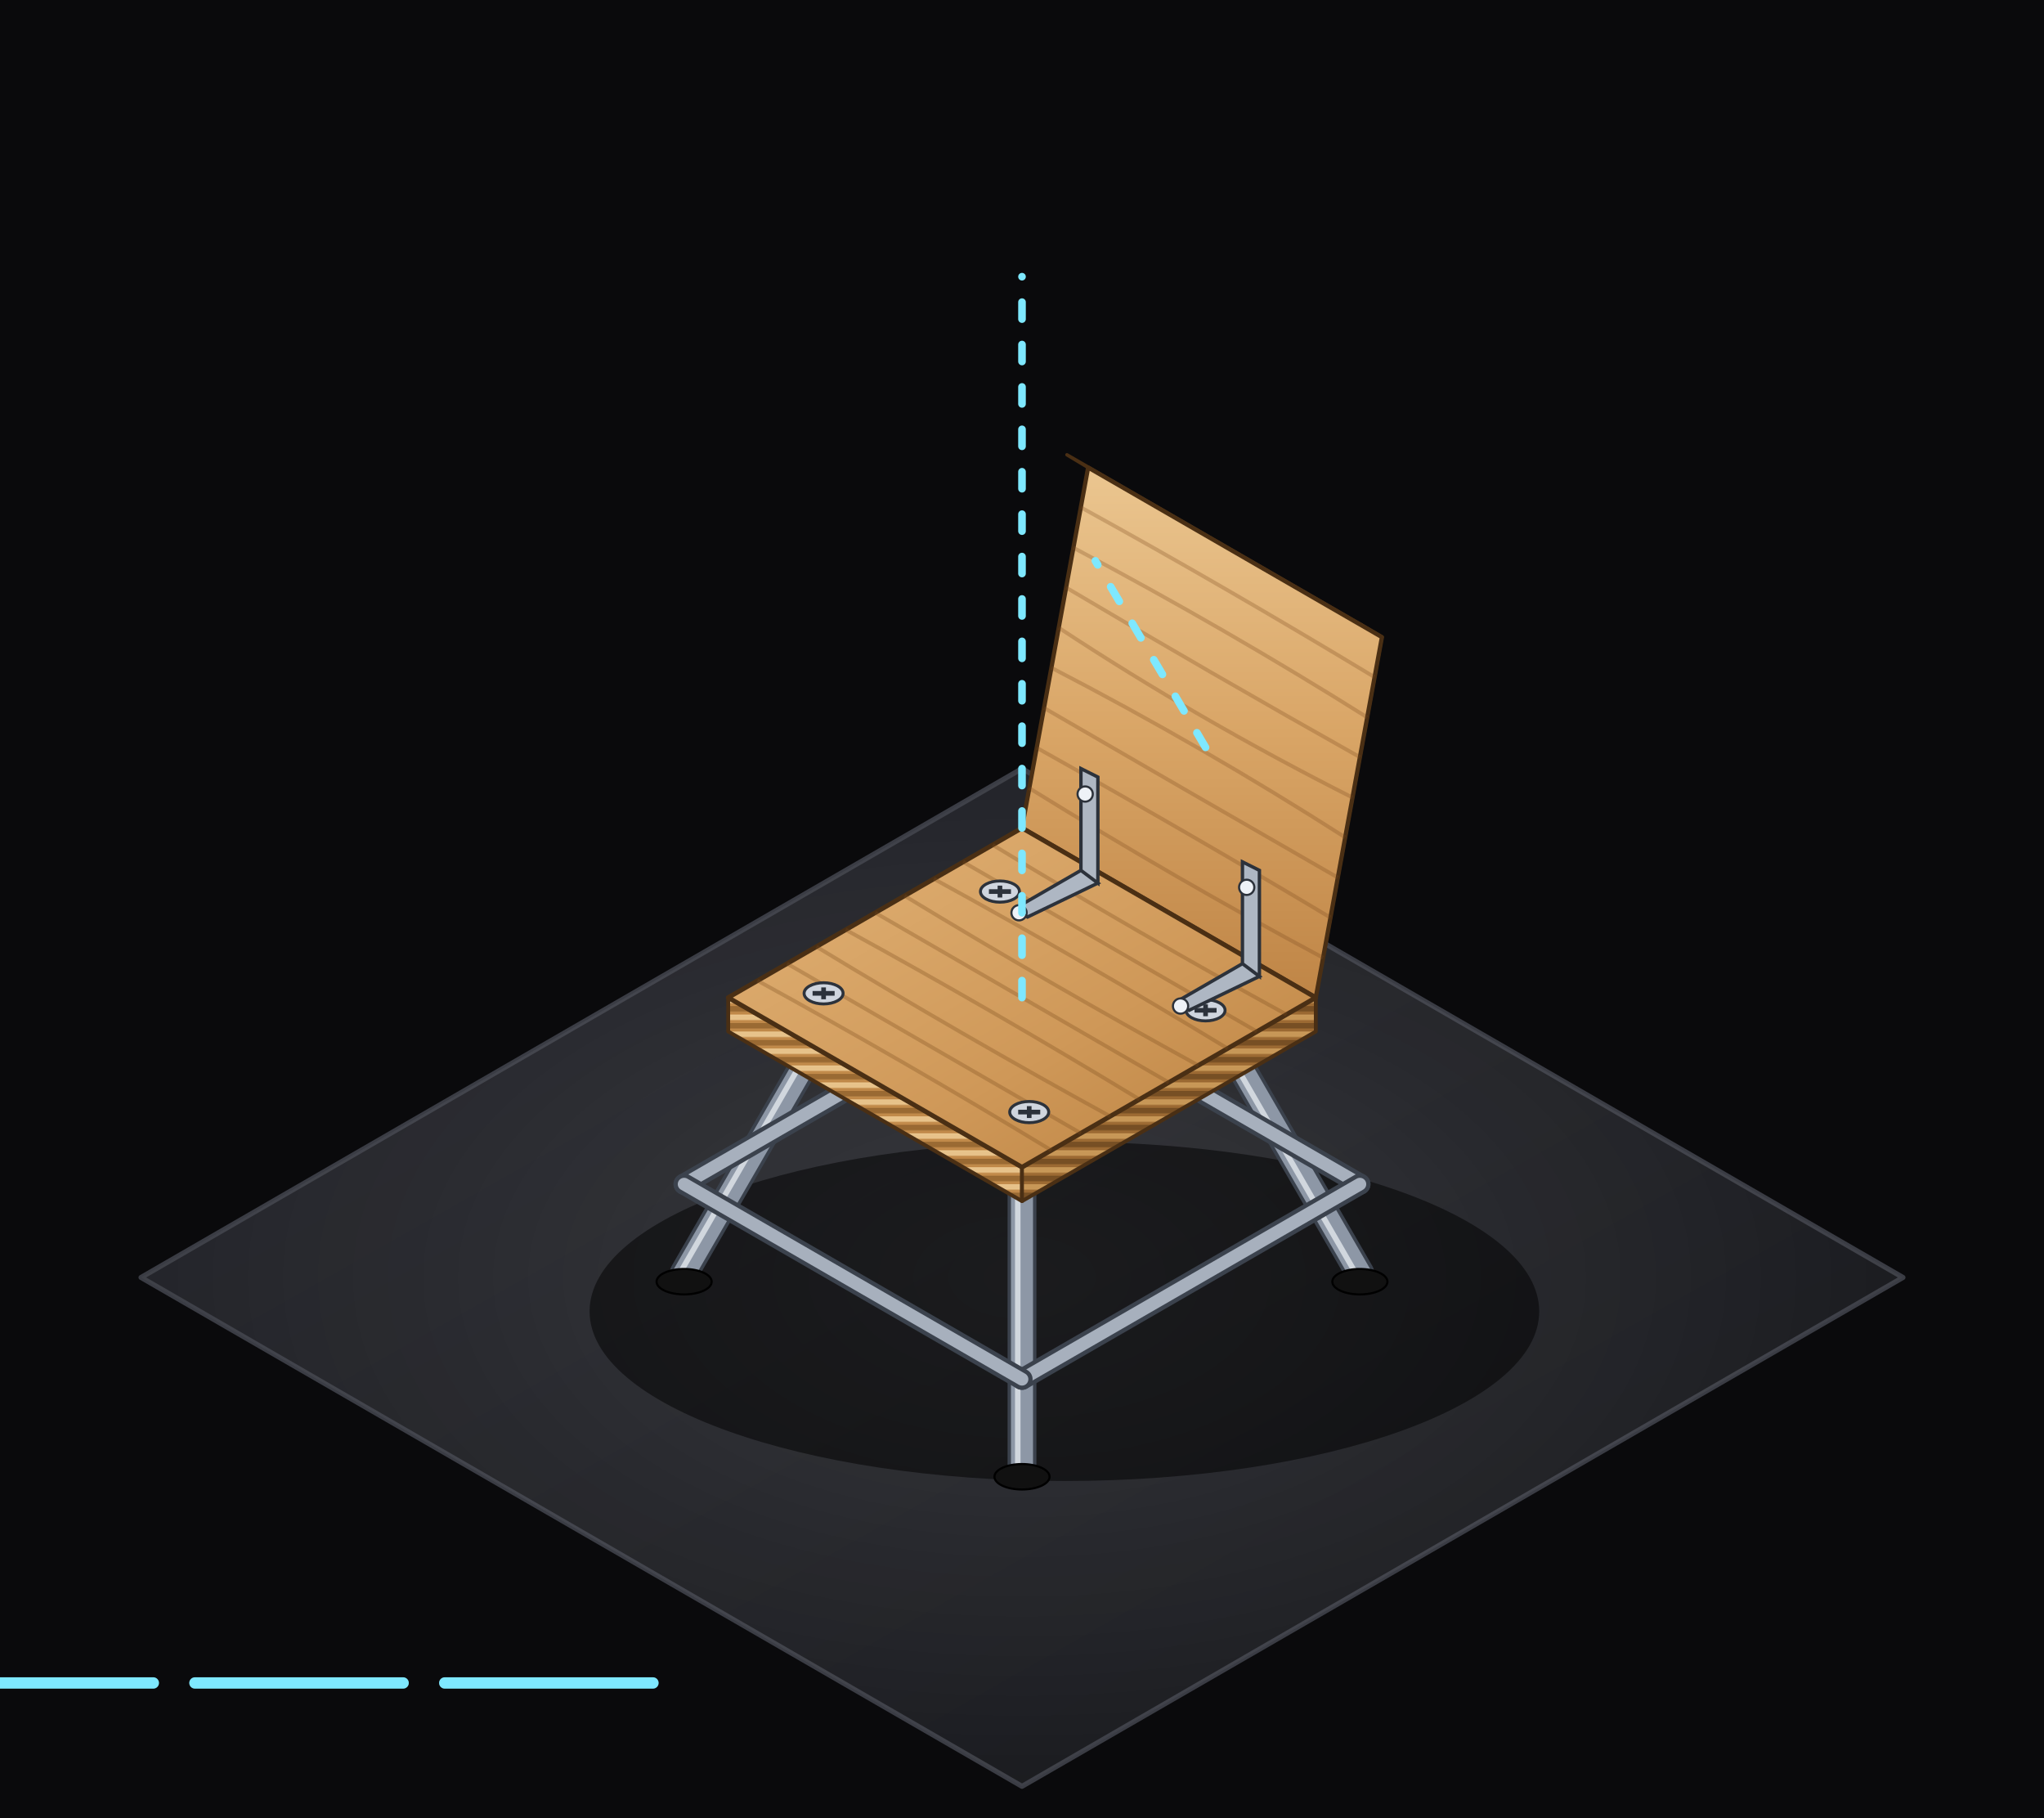
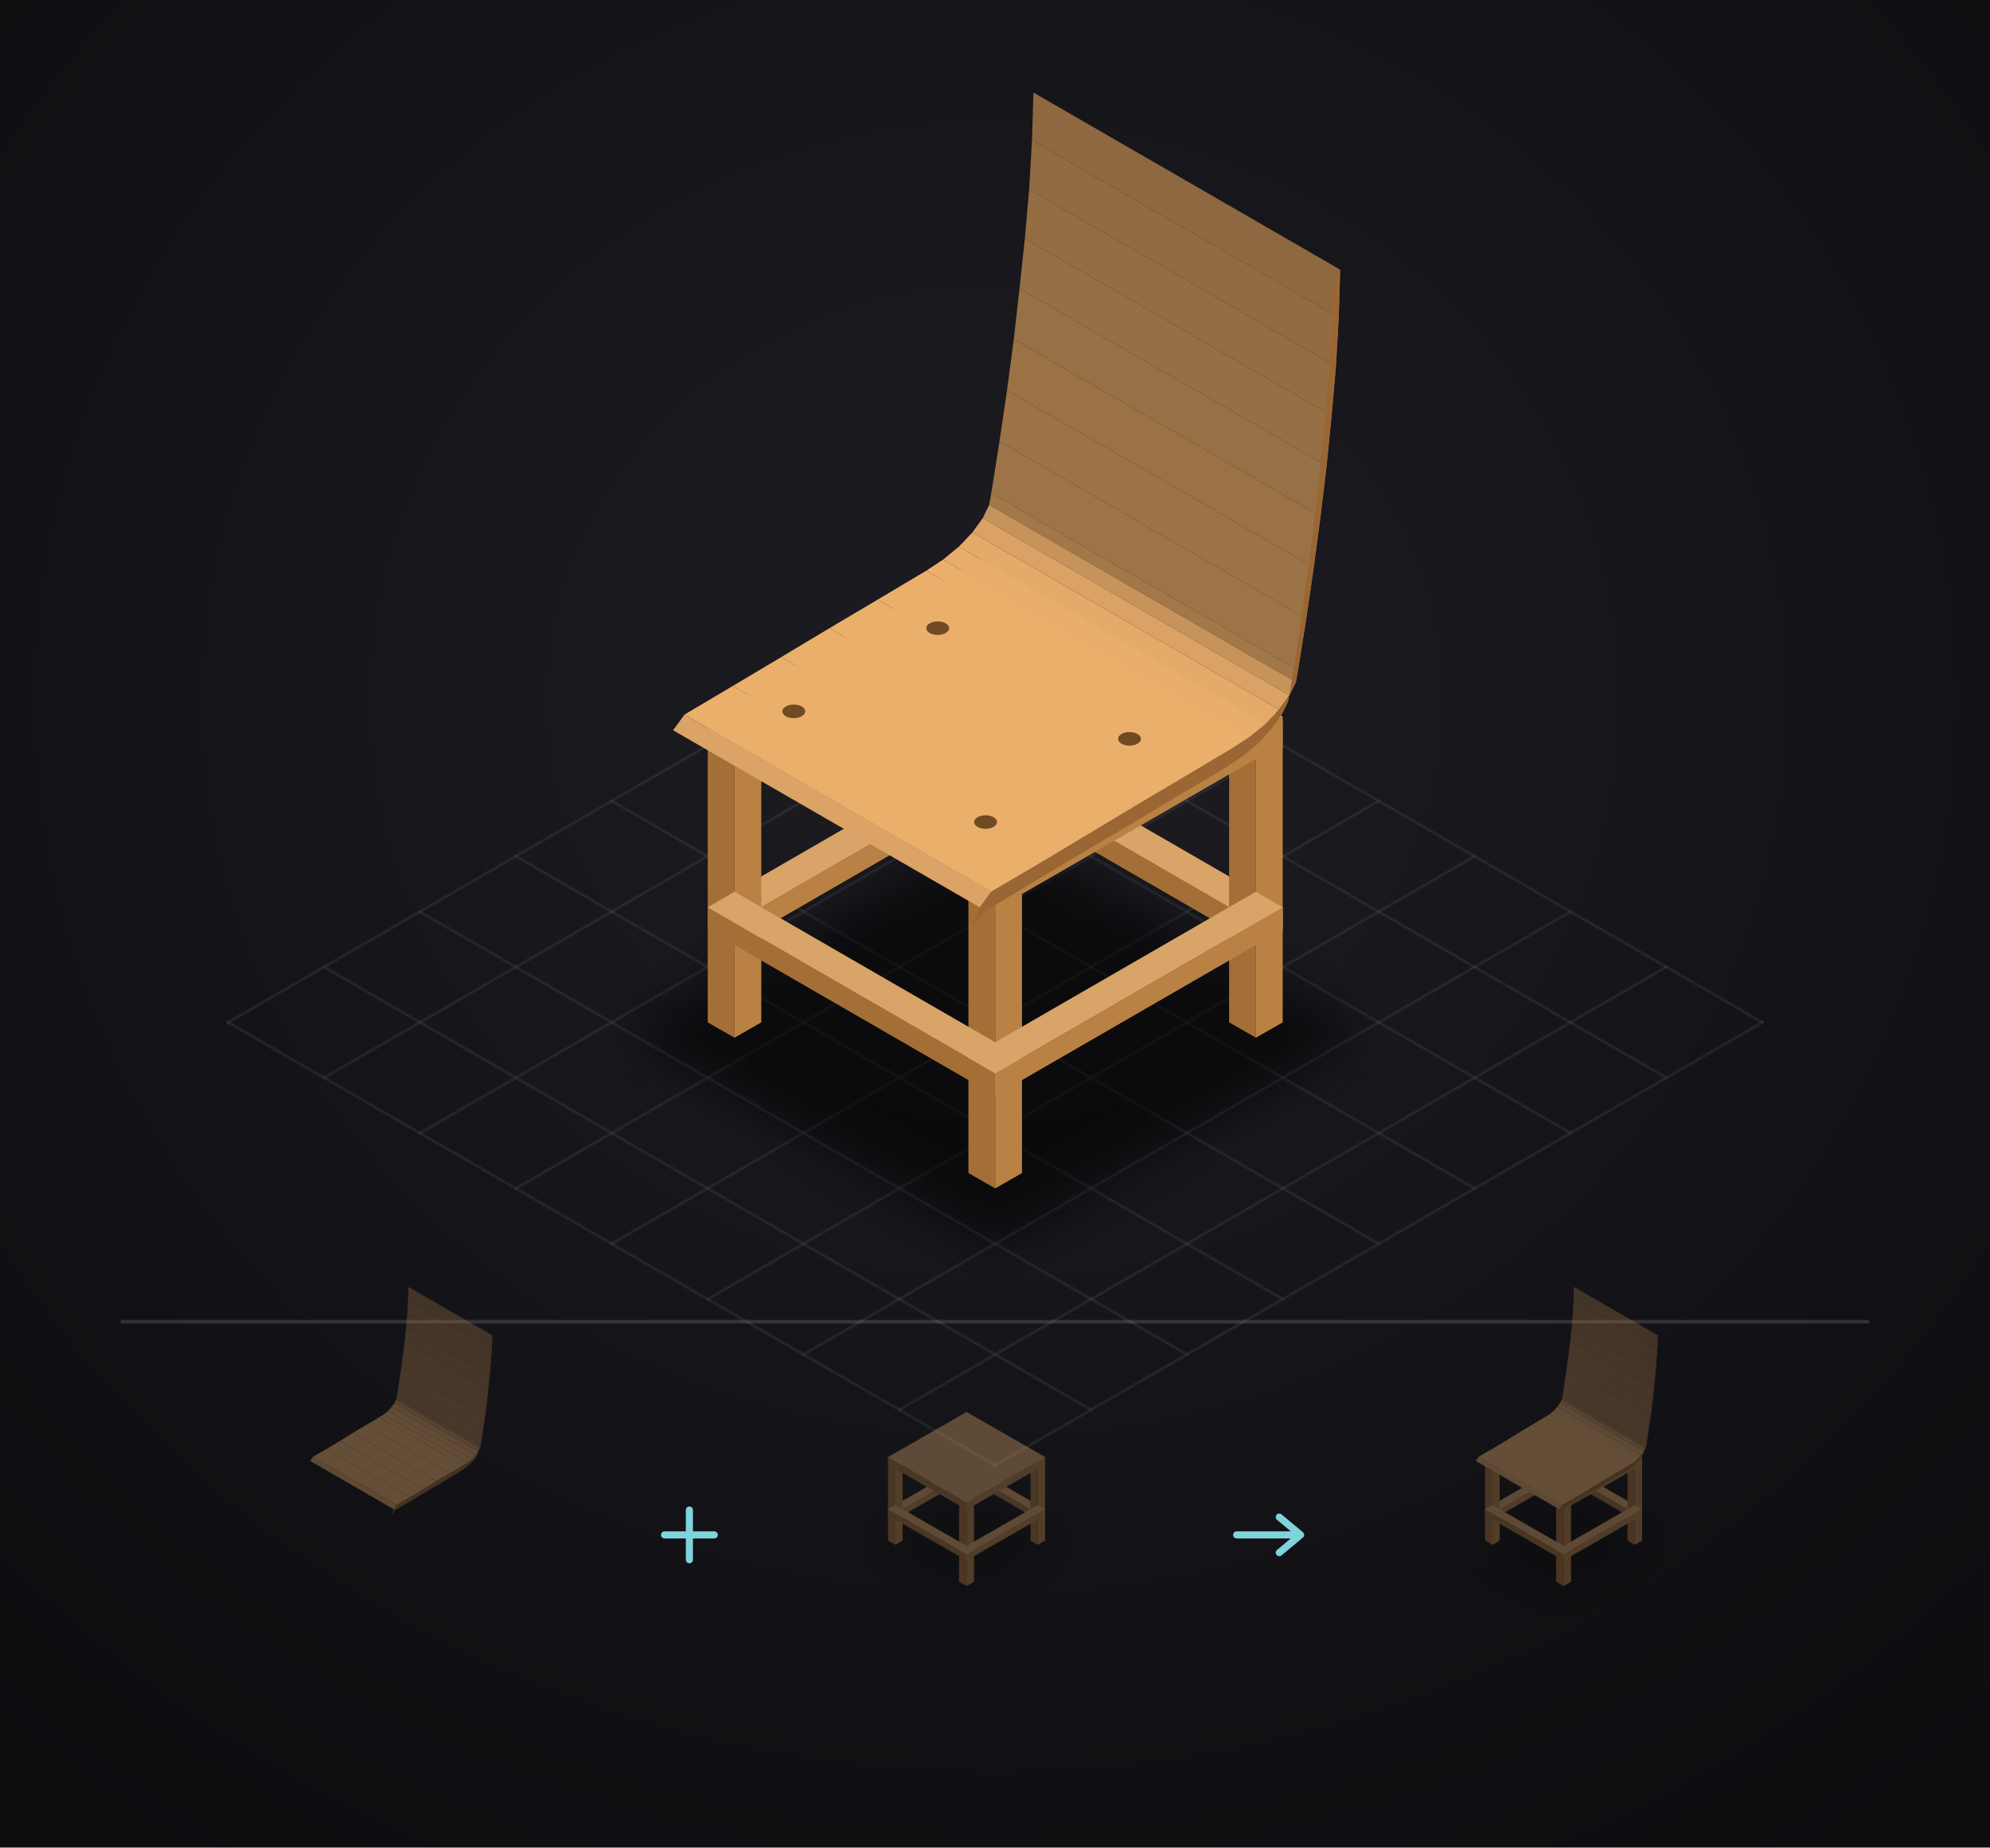
- <svg xmlns="http://www.w3.org/2000/svg" viewBox="50 15 540 480" role="img" aria-labelledby="title desc">
+ <svg xmlns="http://www.w3.org/2000/svg" viewBox="0 0 560 520" role="img" aria-labelledby="t d">
  <defs>
-     <pattern id="grid" width="24" height="24" patternUnits="userSpaceOnUse">
-       <path d="M24 0H0V24" fill="none" stroke="#777" stroke-opacity=".15" />
-     </pattern>
-     <linearGradient id="suelo" x1="0" y1="0" x2="1" y2="1">
-       <stop stop-color="#24252b" />
-       <stop offset="1" stop-color="#121317" />
+     <radialGradient id="fondo" cx=".5" cy=".38" r=".75">
+       <stop stop-color="#1c1c22" />
+       <stop offset="1" stop-color="#0d0d10" />
+     </radialGradient>
+     <filter id="blur" x="-30%" y="-30%" width="160%" height="160%">
+       <feGaussianBlur stdDeviation="7" />
+     </filter>
+     <linearGradient id="vidrio" x1="0" y1="0" x2="1" y2="1">
+       <stop stop-color="#ffffff" stop-opacity=".55" />
+       <stop offset="1" stop-color="#cfd6e4" stop-opacity=".22" />
    </linearGradient>
-     <radialGradient id="luz" cx=".5" cy=".5" r=".6">
-       <stop stop-color="#fff" stop-opacity=".12" />
-       <stop offset="1" stop-color="#fff" stop-opacity="0" />
-     </radialGradient>
-     <linearGradient id="madera" x1="0" y1="0" x2="1" y2="1">
-       <stop stop-color="#e2b377" />
-       <stop offset=".6" stop-color="#cf9858" />
-       <stop offset="1" stop-color="#b9803f" />
+     <linearGradient id="molde" x1="0" y1="0" x2="0" y2="1">
+       <stop stop-color="#7fd3dc" stop-opacity=".30" />
+       <stop offset="1" stop-color="#7fd3dc" stop-opacity=".14" />
    </linearGradient>
-     <linearGradient id="madera2" x1="0" y1="1" x2="0" y2="0">
-       <stop stop-color="#bf8546" />
-       <stop offset=".5" stop-color="#d9a566" />
-       <stop offset="1" stop-color="#ebc690" />
-     </linearGradient>
-     <pattern id="ply" width="4" height="4" patternUnits="userSpaceOnUse">
-       <rect width="4" height="4" fill="#c18a4a" />
-       <rect y="0" width="4" height="1.3" fill="#e7c28a" />
-       <rect y="2" width="4" height="1.3" fill="#9a6a33" />
-     </pattern>
-     <clipPath id="cpAsi">
-       <polygon points="320.0 244.0 389.3 284.0 320.0 324.0 250.7 284.0" />
-     </clipPath>
-     <clipPath id="cpResp">
-       <polygon points="320.0 244.0 389.3 284.0 404.9 199.0 335.6 159.0" />
-     </clipPath>
-     <pattern id="plyd" width="4" height="4" patternUnits="userSpaceOnUse">
-       <rect width="4" height="4" fill="#9c6a33" />
-       <rect y="0" width="4" height="1.3" fill="#c79757" />
-       <rect y="2" width="4" height="1.3" fill="#774f24" />
+     <pattern id="tablas" width="10" height="10" patternUnits="userSpaceOnUse">
+       <rect width="10" height="10" fill="#d8a467" />
+       <path d="M0 9.5H10" stroke="#9c6a35" stroke-opacity=".55" />
    </pattern>
  </defs>
-   <rect width="640" height="500" fill="#0a0a0c" />
-   <g transform="translate(320 330) scale(1.12) translate(-320 -330)">
-     <polygon points="320.0 230.0 527.8 350.0 320.0 470.0 112.2 350.0" fill="url(#suelo)" stroke="#3a3c44" stroke-width="1.2" stroke-linejoin="round" />
-     <polygon points="320.0 230.0 527.8 350.0 320.0 470.0 112.2 350.0" fill="url(#luz)" />
-     <ellipse class="sombra" cx="330.0" cy="358.0" rx="112" ry="40" fill="#000" fill-opacity=".5" />
-     <g class="silla">
-       <g class="base">
-         <path d="M320.0 265.0L320.0 303.0" stroke="#3b424d" stroke-width="6.8" stroke-linecap="round" />
-         <path d="M320.0 265.0L320.0 303.0" stroke="#8d97a6" stroke-width="5.2" stroke-linecap="round" />
-         <path d="M319.0 265.0L319.0 303.0" stroke="#eef2f7" stroke-opacity=".7" stroke-width="1.3" stroke-linecap="round" />
-         <path d="M366.8 292.0L399.7 349.0" stroke="#3b424d" stroke-width="6.8" stroke-linecap="round" />
-         <path d="M366.8 292.0L399.7 349.0" stroke="#8d97a6" stroke-width="5.2" stroke-linecap="round" />
-         <path d="M365.8 292.0L398.7 349.0" stroke="#eef2f7" stroke-opacity=".7" stroke-width="1.3" stroke-linecap="round" />
-         <path d="M273.2 292.0L240.3 349.0" stroke="#3b424d" stroke-width="6.8" stroke-linecap="round" />
-         <path d="M273.2 292.0L240.3 349.0" stroke="#8d97a6" stroke-width="5.2" stroke-linecap="round" />
-         <path d="M272.2 292.0L239.3 349.0" stroke="#eef2f7" stroke-opacity=".7" stroke-width="1.3" stroke-linecap="round" />
-         <path d="M320.0 282.0L399.7 328.0" stroke="#3b424d" stroke-width="5" stroke-linecap="round" />
-         <path d="M320.0 282.0L399.7 328.0" stroke="#a7b0bd" stroke-width="3" stroke-linecap="round" />
-         <path d="M320.0 282.0L240.3 328.0" stroke="#3b424d" stroke-width="5" stroke-linecap="round" />
-         <path d="M320.0 282.0L240.3 328.0" stroke="#a7b0bd" stroke-width="3" stroke-linecap="round" />
-         <path d="M320.0 264.0L372.0 294.0L320.0 324.0L268.0 294.0Z" fill="none" stroke="#3b424d" stroke-width="6" stroke-linejoin="round" />
-         <path d="M320.0 264.0L372.0 294.0L320.0 324.0L268.0 294.0Z" fill="none" stroke="#9aa4b2" stroke-width="3.6" stroke-linejoin="round" />
-         <path d="M320.0 319.0L320.0 395.0" stroke="#3b424d" stroke-width="6.8" stroke-linecap="round" />
-         <path d="M320.0 319.0L320.0 395.0" stroke="#8d97a6" stroke-width="5.2" stroke-linecap="round" />
-         <path d="M319.0 319.0L319.0 395.0" stroke="#eef2f7" stroke-opacity=".7" stroke-width="1.3" stroke-linecap="round" />
-         <path d="M399.7 328.0L320.0 374.0" stroke="#3b424d" stroke-width="5" stroke-linecap="round" />
-         <path d="M399.7 328.0L320.0 374.0" stroke="#a7b0bd" stroke-width="3" stroke-linecap="round" />
-         <path d="M240.3 328.0L320.0 374.0" stroke="#3b424d" stroke-width="5" stroke-linecap="round" />
-         <path d="M240.3 328.0L320.0 374.0" stroke="#a7b0bd" stroke-width="3" stroke-linecap="round" />
-         <ellipse cx="320.0" cy="305.0" rx="6.5" ry="3" fill="#111" stroke="#000" stroke-width=".5" />
-         <ellipse cx="399.7" cy="351.0" rx="6.5" ry="3" fill="#111" stroke="#000" stroke-width=".5" />
-         <ellipse cx="240.3" cy="351.0" rx="6.5" ry="3" fill="#111" stroke="#000" stroke-width=".5" />
-         <ellipse cx="320.0" cy="397.0" rx="6.5" ry="3" fill="#111" stroke="#000" stroke-width=".5" />
-       </g>
-       <g class="respaldo">
-         <polygon points="335.6 159.0 404.9 199.0 399.9 196.0 330.6 156.0" fill="url(#ply)" stroke="#4a2f14" stroke-width="0.8" stroke-linejoin="round" />
-         <polygon points="389.3 284.0 404.9 199.0 399.9 196.0 384.3 281.0" fill="url(#plyd)" stroke="#4a2f14" stroke-width="0.8" stroke-linejoin="round" />
-         <polygon points="320.0 244.0 389.3 284.0 404.9 199.0 335.6 159.0" fill="url(#madera2)" stroke="#4a2f14" stroke-width="1" stroke-linejoin="round" />
-         <path d="M321.7 234.6Q356.4 256.1 391.0 274.6M323.5 225.1Q360.1 245.6 392.7 265.1M325.2 215.7Q358.8 235.2 394.5 255.7M326.9 206.2Q362.6 224.7 396.2 246.2M328.7 196.8Q361.3 218.3 397.9 236.8M330.4 187.3Q365.0 207.8 399.7 227.3M332.1 177.9Q368.8 197.4 401.4 217.9M333.9 168.4Q367.5 186.9 403.1 208.4" fill="none" stroke="#7a4a1d" stroke-opacity=".28" stroke-width=".9" />
-         <path d="M322.6 229.8L391.9 269.8M325.2 215.7L394.5 255.7M327.8 201.5L397.1 241.5M330.4 187.3L399.7 227.3M333.0 173.2L402.3 213.2" stroke="#fff" stroke-opacity=".0" />
-         <g clip-path="url(#cpResp)">
-           <polygon class="destello" points="280.0 244.0 306.0 244.0 321.6 159.0 295.6 159.0" fill="#fff" fill-opacity=".26" />
-         </g>
-       </g>
-       <g class="asiento">
-         <polygon points="250.7 292.0 320.0 332.0 320.0 324.0 250.7 284.0" fill="url(#ply)" stroke="#4a2f14" stroke-width="0.9" stroke-linejoin="round" />
-         <polygon points="389.3 292.0 320.0 332.0 320.0 324.0 389.3 284.0" fill="url(#plyd)" stroke="#4a2f14" stroke-width="0.9" stroke-linejoin="round" />
-         <polygon points="320.0 244.0 389.3 284.0 320.0 324.0 250.7 284.0" fill="url(#madera)" stroke="#4a2f14" stroke-width="1.1" stroke-linejoin="round" />
-         <path d="M313.1 248.0Q347.7 269.0 382.4 288.0M306.1 252.0Q340.8 272.0 375.4 292.0M299.2 256.0Q333.9 275.0 368.5 296.0M292.3 260.0Q326.9 281.0 361.6 300.0M285.4 264.0Q320.0 284.0 354.6 304.0M278.4 268.0Q313.1 287.0 347.7 308.0M271.5 272.0Q306.1 293.0 340.8 312.0M264.6 276.0Q299.2 296.0 333.9 316.0M257.6 280.0Q292.3 299.0 326.9 320.0" fill="none" stroke="#7a4a1d" stroke-opacity=".3" stroke-width=".9" />
-         <g clip-path="url(#cpAsi)">
-           <polygon class="destello" points="290.0 228.0 312.0 239.0 242.7 279.0 220.7 268.0" fill="#fff" fill-opacity=".24" />
-         </g>
-         <g class="tornillo t0" transform="translate(314.8 259.0)">
-           <ellipse rx="4.6" ry="2.5" fill="#cfd5de" stroke="#2c323b" stroke-width=".7" />
-           <g class="cruz">
-             <path d="M-2.6 0h5.2M0 -1.4v2.8" stroke="#2c323b" stroke-width="1.1" />
-           </g>
-         </g>
-         <g class="tornillo t1" transform="translate(363.3 287.0)">
-           <ellipse rx="4.6" ry="2.5" fill="#cfd5de" stroke="#2c323b" stroke-width=".7" />
-           <g class="cruz">
-             <path d="M-2.6 0h5.2M0 -1.4v2.8" stroke="#2c323b" stroke-width="1.1" />
-           </g>
-         </g>
-         <g class="tornillo t2" transform="translate(273.2 283.0)">
-           <ellipse rx="4.6" ry="2.5" fill="#cfd5de" stroke="#2c323b" stroke-width=".7" />
-           <g class="cruz">
-             <path d="M-2.6 0h5.2M0 -1.4v2.8" stroke="#2c323b" stroke-width="1.1" />
-           </g>
-         </g>
-         <g class="tornillo t3" transform="translate(321.7 311.0)">
-           <ellipse rx="4.6" ry="2.5" fill="#cfd5de" stroke="#2c323b" stroke-width=".7" />
-           <g class="cruz">
-             <path d="M-2.6 0h5.2M0 -1.4v2.8" stroke="#2c323b" stroke-width="1.1" />
-           </g>
-         </g>
-       </g>
-       <g class="escuadras">
-         <g class="escuadra e0">
-           <path d="M333.9 254.0L333.9 230.0L337.9 232.0L337.9 257.0ZM333.9 254.0L318.3 263.0L321.3 265.0L337.9 257.0Z" fill="#aeb7c3" stroke="#2c323b" stroke-width=".8" />
-           <circle cx="334.9" cy="236.0" r="1.8" fill="#eef2f7" stroke="#2c323b" stroke-width=".5" />
-           <circle cx="319.3" cy="264.0" r="1.8" fill="#eef2f7" stroke="#2c323b" stroke-width=".5" />
-         </g>
-         <g class="escuadra e1">
-           <path d="M372.0 276.0L372.0 252.0L376.0 254.0L376.0 279.0ZM372.0 276.0L356.4 285.0L359.4 287.0L376.0 279.0Z" fill="#aeb7c3" stroke="#2c323b" stroke-width=".8" />
-           <circle cx="373.0" cy="258.0" r="1.8" fill="#eef2f7" stroke="#2c323b" stroke-width=".5" />
-           <circle cx="357.4" cy="286.0" r="1.8" fill="#eef2f7" stroke="#2c323b" stroke-width=".5" />
-         </g>
-       </g>
+   <style>
+ 
+ @keyframes marco{0%{opacity:0;transform:translateY(24px)}8%,90%{opacity:1;transform:none}97%,100%{opacity:0}}
+ @keyframes concha{0%,24%{opacity:0;transform:translateY(-110px)}32%{opacity:1;transform:translateY(-110px)}52%,90%{opacity:1;transform:none}97%,100%{opacity:0}}
+ @keyframes tornillo{0%,56%{opacity:0}62%,90%{opacity:1}97%,100%{opacity:0}}
+ .marco{animation:marco 8s cubic-bezier(.2,.8,.2,1) infinite}
+ .concha{animation:concha 8s cubic-bezier(.3,.7,.2,1) infinite}
+ .concha .tornillo{animation:tornillo 8s ease-out infinite}
+ @keyframes paso1{0%,5%{opacity:.38}9%,28%{opacity:1}32%,100%{opacity:.38}}
+ .paso1{animation:paso1 8s ease-in-out infinite;opacity:.38}
+ @keyframes paso2{0%,29%{opacity:.38}33%,54%{opacity:1}58%,100%{opacity:.38}}
+ .paso2{animation:paso2 8s ease-in-out infinite;opacity:.38}
+ @keyframes paso3{0%,55%{opacity:.38}59%,90%{opacity:1}94%,100%{opacity:.38}}
+ .paso3{animation:paso3 8s ease-in-out infinite;opacity:.38}
+ .en-pausa *{animation-play-state:paused!important}
+ @media (prefers-reduced-motion:reduce){*{animation:none!important}}
+ </style>
+   <rect width="560" height="520" fill="url(#fondo)" />
+   <g transform="translate(6.7 36.9) scale(1.005)">
+     <line x1="272.0" y1="125.6" x2="57.2" y2="249.6" stroke="#8a8796" stroke-width="0.8" stroke-linecap="round" opacity="0.13" />
+     <line x1="272.0" y1="125.6" x2="486.8" y2="249.6" stroke="#8a8796" stroke-width="0.8" stroke-linecap="round" opacity="0.13" />
+     <line x1="298.8" y1="141.1" x2="84.1" y2="265.1" stroke="#8a8796" stroke-width="0.8" stroke-linecap="round" opacity="0.13" />
+     <line x1="245.2" y1="141.1" x2="459.9" y2="265.1" stroke="#8a8796" stroke-width="0.8" stroke-linecap="round" opacity="0.13" />
+     <line x1="325.7" y1="156.6" x2="110.9" y2="280.6" stroke="#8a8796" stroke-width="0.8" stroke-linecap="round" opacity="0.13" />
+     <line x1="218.3" y1="156.6" x2="433.1" y2="280.6" stroke="#8a8796" stroke-width="0.8" stroke-linecap="round" opacity="0.13" />
+     <line x1="352.5" y1="172.1" x2="137.8" y2="296.1" stroke="#8a8796" stroke-width="0.8" stroke-linecap="round" opacity="0.13" />
+     <line x1="191.5" y1="172.1" x2="406.2" y2="296.1" stroke="#8a8796" stroke-width="0.8" stroke-linecap="round" opacity="0.13" />
+     <line x1="379.4" y1="187.6" x2="164.6" y2="311.6" stroke="#8a8796" stroke-width="0.8" stroke-linecap="round" opacity="0.13" />
+     <line x1="164.6" y1="187.6" x2="379.4" y2="311.6" stroke="#8a8796" stroke-width="0.8" stroke-linecap="round" opacity="0.13" />
+     <line x1="406.2" y1="203.1" x2="191.5" y2="327.1" stroke="#8a8796" stroke-width="0.8" stroke-linecap="round" opacity="0.13" />
+     <line x1="137.8" y1="203.1" x2="352.5" y2="327.1" stroke="#8a8796" stroke-width="0.8" stroke-linecap="round" opacity="0.13" />
+     <line x1="433.1" y1="218.6" x2="218.3" y2="342.6" stroke="#8a8796" stroke-width="0.8" stroke-linecap="round" opacity="0.13" />
+     <line x1="110.9" y1="218.6" x2="325.7" y2="342.6" stroke="#8a8796" stroke-width="0.8" stroke-linecap="round" opacity="0.13" />
+     <line x1="459.9" y1="234.1" x2="245.2" y2="358.1" stroke="#8a8796" stroke-width="0.8" stroke-linecap="round" opacity="0.13" />
+     <line x1="84.1" y1="234.1" x2="298.8" y2="358.1" stroke="#8a8796" stroke-width="0.8" stroke-linecap="round" opacity="0.13" />
+     <line x1="486.8" y1="249.6" x2="272.0" y2="373.6" stroke="#8a8796" stroke-width="0.8" stroke-linecap="round" opacity="0.13" />
+     <line x1="57.2" y1="249.6" x2="272.0" y2="373.6" stroke="#8a8796" stroke-width="0.8" stroke-linecap="round" opacity="0.13" />
+     <g class="marco">
+       <polygon points="272.0,193.8 374.0,252.7 272.0,311.6 170.0,252.7" fill="#000" opacity="0.55" filter="url(#blur)" />
+       <polygon points="191.5,223.6 199.0,227.9 199.0,221.7 191.5,217.4" fill="#a46f37" />
+       <polygon points="279.5,181.4 199.0,227.9 199.0,221.7 279.5,175.2" fill="#b98244" />
+       <polygon points="272.0,170.9 279.5,175.2 199.0,221.7 191.5,217.4" fill="#d8a467" />
+       <polygon points="264.5,181.4 345.0,227.9 345.0,221.7 264.5,175.2" fill="#a46f37" />
+       <polygon points="352.5,223.6 345.0,227.9 345.0,221.7 352.5,217.4" fill="#b98244" />
+       <polygon points="272.0,170.9 352.5,217.4 345.0,221.7 264.5,175.2" fill="#d8a467" />
+       <polygon points="264.5,207.4 272.0,211.8 272.0,127.5 264.5,123.1" fill="#a46f37" />
+       <polygon points="279.5,207.4 272.0,211.8 272.0,127.5 279.5,123.1" fill="#b98244" />
+       <polygon points="272.0,118.8 279.5,123.1 272.0,127.5 264.5,123.1" fill="#d8a467" />
+       <polygon points="337.5,249.6 345.0,253.9 345.0,169.6 337.5,165.3" fill="#a46f37" />
+       <polygon points="352.5,249.6 345.0,253.9 345.0,169.6 352.5,165.3" fill="#b98244" />
+       <polygon points="345.0,160.9 352.5,165.3 345.0,169.6 337.5,165.3" fill="#d8a467" />
+       <polygon points="191.5,249.6 199.0,253.9 199.0,169.6 191.5,165.3" fill="#a46f37" />
+       <polygon points="206.5,249.6 199.0,253.9 199.0,169.6 206.5,165.3" fill="#b98244" />
+       <polygon points="199.0,160.9 206.5,165.3 199.0,169.6 191.5,165.3" fill="#d8a467" />
+       <polygon points="264.5,291.8 272.0,296.1 272.0,211.8 264.5,207.4" fill="#a46f37" />
+       <polygon points="279.5,291.8 272.0,296.1 272.0,211.8 279.5,207.4" fill="#b98244" />
+       <polygon points="272.0,203.1 279.5,207.4 272.0,211.8 264.5,207.4" fill="#d8a467" />
+       <polygon points="264.5,265.7 272.0,270.1 272.0,263.9 264.5,259.5" fill="#a46f37" />
+       <polygon points="352.5,223.6 272.0,270.1 272.0,263.9 352.5,217.4" fill="#b98244" />
+       <polygon points="345.0,213.0 352.5,217.4 272.0,263.9 264.5,259.5" fill="#d8a467" />
+       <polygon points="191.5,223.6 272.0,270.1 272.0,263.9 191.5,217.4" fill="#a46f37" />
+       <polygon points="279.5,265.7 272.0,270.1 272.0,263.9 279.5,259.5" fill="#b98244" />
+       <polygon points="199.0,213.0 279.5,259.5 272.0,263.9 191.5,217.4" fill="#d8a467" />
+       <polygon points="191.5,171.5 272.0,218.0 272.0,210.5 191.5,164.0" fill="#a46f37" />
+       <polygon points="352.5,171.5 272.0,218.0 272.0,210.5 352.5,164.0" fill="#b98244" />
+       <polygon points="272.0,117.5 352.5,164.0 272.0,210.5 191.5,164.0" fill="#d8a467" />
    </g>
-     <g class="guias" fill="none" stroke="#7ee8ff" stroke-width="1.8" stroke-dasharray="4 6" stroke-linecap="round">
-       <path d="M320.0 284.0V114.0" />
-       <path d="M363.3 225.0l-26 -44" />
+     <g class="concha">
+       <polygon points="282.7,-10.8 282.3,2.6 368.2,52.2 368.6,38.8" fill="rgb(142,104,64)" />
+       <polygon points="282.3,2.6 281.5,16.3 367.4,65.9 368.2,52.2" fill="rgb(146,107,66)" />
+       <polygon points="281.5,16.3 280.3,30.1 366.2,79.7 367.4,65.9" fill="rgb(148,109,67)" />
+       <polygon points="280.3,30.1 278.8,44.1 364.8,93.7 366.2,79.7" fill="rgb(150,111,68)" />
+       <polygon points="278.8,44.1 277.2,58.3 363.1,107.9 364.8,93.7" fill="rgb(152,112,69)" />
+       <polygon points="277.2,58.3 275.3,72.6 361.2,122.2 363.1,107.9" fill="rgb(154,114,70)" />
+       <polygon points="275.3,72.6 273.2,86.9 359.1,136.5 361.2,122.2" fill="rgb(156,115,70)" />
+       <polygon points="273.2,86.9 270.9,101.4 356.8,151.0 359.1,136.5" fill="rgb(157,116,71)" />
+       <polygon points="270.9,101.4 270.3,104.7 356.2,154.3 356.8,151.0" fill="rgb(162,120,73)" />
+       <polygon points="270.3,104.7 268.5,108.4 354.4,158.0 356.2,154.3" fill="rgb(198,147,91)" />
+       <polygon points="268.5,108.4 265.6,112.4 351.5,162.0 354.4,158.0" fill="rgb(218,162,100)" />
+       <polygon points="265.6,112.4 261.8,116.4 347.7,166.0 351.5,162.0" fill="rgb(228,170,105)" />
+       <polygon points="261.8,116.4 257.4,120.0 343.3,169.6 347.7,166.0" fill="rgb(233,174,107)" />
+       <polygon points="257.4,120.0 252.7,123.1 338.6,172.7 343.3,169.6" fill="rgb(235,175,108)" />
+       <polygon points="252.7,123.1 239.1,131.2 325.0,180.8 338.6,172.7" fill="rgb(235,175,108)" />
+       <polygon points="239.1,131.2 225.6,139.2 311.5,188.8 325.0,180.8" fill="rgb(235,175,108)" />
+       <polygon points="225.6,139.2 212.1,147.3 298.0,196.9 311.5,188.8" fill="rgb(235,175,108)" />
+       <polygon points="212.1,147.3 198.5,155.4 284.5,205.0 298.0,196.9" fill="rgb(235,175,108)" />
+       <polygon points="198.5,155.4 185.0,163.4 270.9,213.0 284.5,205.0" fill="rgb(235,175,108)" />
+       <polygon points="185.0,163.4 181.8,167.8 267.7,217.4 270.9,213.0" fill="rgb(219,163,101)" />
+       <polygon points="368.6,38.8 368.2,52.2 367.4,65.9 366.2,79.7 364.8,93.7 363.1,107.9 361.2,122.2 359.1,136.5 356.8,151.0 356.2,154.3 354.4,158.0 351.5,162.0 347.7,166.0 343.3,169.6 338.6,172.7 325.0,180.8 311.5,188.8 298.0,196.9 284.5,205.0 270.9,213.0 267.7,217.4 265.4,223.0 268.7,218.7 282.2,210.6 295.7,202.5 309.3,194.5 322.8,186.4 336.3,178.4 341.0,175.3 345.5,171.6 349.2,167.6 352.1,163.7 354.0,159.9 354.6,156.7 356.9,142.2 358.9,127.8 360.8,113.5 362.5,99.4 363.9,85.4 365.1,71.5 366.0,57.9 366.4,44.4" fill="#9a6633" />
+       <line x1="367.8" y1="39.3" x2="267.4" y2="217.2" stroke="none" stroke-width="0" stroke-linecap="round" />
+       <line x1="367.8" y1="39.3" x2="267.4" y2="217.2" stroke="none" stroke-width="0" stroke-linecap="round" />
+       <line x1="367.8" y1="39.3" x2="267.4" y2="217.2" stroke="none" stroke-width="0" stroke-linecap="round" />
+       <line x1="367.8" y1="39.3" x2="267.4" y2="217.2" stroke="none" stroke-width="0" stroke-linecap="round" />
+       <ellipse class="tornillo" cx="255.9" cy="139.2" rx="3.2" ry="1.9" fill="#6f4a22" />
+       <ellipse class="tornillo" cx="309.6" cy="170.2" rx="3.2" ry="1.9" fill="#6f4a22" />
+       <ellipse class="tornillo" cx="215.6" cy="162.5" rx="3.2" ry="1.9" fill="#6f4a22" />
+       <ellipse class="tornillo" cx="269.3" cy="193.5" rx="3.2" ry="1.9" fill="#6f4a22" />
    </g>
-     <g class="destornillador">
-       <path d="M0 0l0 -26" stroke="#c8ced8" stroke-width="2.4" stroke-linecap="round" />
-       <rect x="-5.2" y="-58" width="10.4" height="32" rx="4.6" fill="#e85d2c" stroke="#6b2410" stroke-width="1" />
-       <rect x="-5.2" y="-48" width="10.4" height="4" fill="#fff" fill-opacity=".28" />
-     </g>
-   </g>
-   <g class="steps" aria-hidden="true">
-     <rect x="34" y="458" width="58" height="3" rx="1.5" fill="#2b2b33" />
-     <rect class="sf sf1" x="34" y="458" width="58" height="3" rx="1.5" fill="#7ee8ff" />
-     <rect x="100" y="458" width="58" height="3" rx="1.5" fill="#2b2b33" />
-     <rect class="sf sf2" x="100" y="458" width="58" height="3" rx="1.5" fill="#7ee8ff" />
-     <rect x="166" y="458" width="58" height="3" rx="1.5" fill="#2b2b33" />
-     <rect class="sf sf3" x="166" y="458" width="58" height="3" rx="1.5" fill="#7ee8ff" />
-   </g>
-   <style>
-     .en-pausa *{animation-play-state:paused!important}
-     .sf{transform-box:fill-box;transform-origin:0 50%}
-     .base,.asiento,.respaldo,.escuadras,.sombra,.guias,.destornillador{opacity:1}
-     @media(prefers-reduced-motion:no-preference){
-       .sombra{transform-box:fill-box;transform-origin:center;animation:sombra 9s cubic-bezier(.16,1,.3,1) infinite}
-       .base{transform-box:fill-box;transform-origin:50% 100%;animation:base 9s cubic-bezier(.16,1,.3,1) infinite}
-       .asiento{animation:asiento 9s cubic-bezier(.16,1,.3,1) infinite}
-       .respaldo{animation:respaldo 9s cubic-bezier(.16,1,.3,1) infinite}
-       .escuadras{animation:esc 9s ease-out infinite}
-       .guias{animation:guias 9s ease-in-out infinite}
-       .destornillador{animation:dest 9s cubic-bezier(.4,0,.2,1) infinite}
-       .cruz{transform-box:fill-box;transform-origin:center;animation:giro 9s ease-in-out infinite}
-       .t1 .cruz{animation-delay:.32s}.t2 .cruz{animation-delay:.64s}.t3 .cruz{animation-delay:.96s}
-       .destello{animation:destello 9s ease-in-out infinite}
-       .silla{transform-box:view-box;transform-origin:320.0px 350.0px;animation:mece 9s ease-in-out infinite}
-       .sf1{animation:sf1 9s linear infinite}.sf2{animation:sf2 9s linear infinite}.sf3{animation:sf3 9s linear infinite}
-     }
-     @keyframes sombra{0%,3%{opacity:0;transform:scale(.4)}20%,90%{opacity:1;transform:scale(1)}97%,100%{opacity:0;transform:scale(1)}}
-     @keyframes base{0%,5%{opacity:0;transform:scaleY(.05)}24%,90%{opacity:1;transform:scaleY(1)}97%,100%{opacity:0;transform:scaleY(1)}}
-     @keyframes asiento{0%,22%{opacity:0;transform:translateY(-110px)}37%,90%{opacity:1;transform:translateY(0)}97%,100%{opacity:0;transform:translateY(0)}}
-     @keyframes respaldo{0%,50%{opacity:0;transform:translate(26px,-60px)}64%,90%{opacity:1;transform:translate(0,0)}97%,100%{opacity:0;transform:translate(0,0)}}
-     @keyframes esc{0%,62%{opacity:0}68%,90%{opacity:1}97%,100%{opacity:0}}
-     @keyframes guias{0%,20%{opacity:0}28%,40%{opacity:.9}46%,50%{opacity:0}54%,60%{opacity:.9}66%,100%{opacity:0}}
-     @keyframes giro{0%,40%{transform:rotate(0)}44%{transform:rotate(360deg)}100%{transform:rotate(360deg)}}
-     @keyframes dest{0%,38%{opacity:0;transform:translate(314.8px,219.0px)}39%{opacity:1;transform:translate(314.8px,259.0px)}42%{transform:translate(314.8px,259.0px)}43.5%{transform:translate(363.3px,287.0px)}45.5%{transform:translate(363.3px,287.0px)}47%{transform:translate(273.2px,283.0px)}49%{transform:translate(273.2px,283.0px)}50.5%{transform:translate(321.7px,311.0px)}52.5%{opacity:1;transform:translate(321.7px,311.0px)}55%,100%{opacity:0;transform:translate(321.7px,261.0px)}}
-     @keyframes destello{0%,66%{opacity:0;transform:translateX(0)}70%{opacity:1}86%{opacity:1;transform:translateX(120px)}88%,100%{opacity:0;transform:translateX(120px)}}
-     @keyframes mece{0%,74%{rotate:0deg}80%{rotate:-2.6deg}88%{rotate:2.2deg}94%{rotate:-.8deg}98%,100%{rotate:0deg}}
-     @keyframes sf1{0%,5%{transform:scaleX(0);opacity:1}24%,90%{transform:scaleX(1);opacity:1}97%,100%{transform:scaleX(1);opacity:0}}
-     @keyframes sf2{0%,22%{transform:scaleX(0);opacity:1}52%,90%{transform:scaleX(1);opacity:1}97%,100%{transform:scaleX(1);opacity:0}}
-     @keyframes sf3{0%,50%{transform:scaleX(0);opacity:1}66%,90%{transform:scaleX(1);opacity:1}97%,100%{transform:scaleX(1);opacity:0}}
-     @media(prefers-reduced-motion:reduce){.base,.asiento,.respaldo,.escuadras,.sombra,.sf{opacity:1;transform:none}.guias,.destornillador{opacity:0}}
-   </style>
+   </g>
+   <line x1="34" y1="372" x2="526" y2="372" stroke="#ffffff" stroke-opacity=".14" />
+   <g class="paso1">
+     <polygon points="114.9,362.2 114.8,365.9 138.4,379.5 138.5,375.8" fill="rgb(142,104,64)" />
+     <polygon points="114.8,365.9 114.6,369.6 138.1,383.2 138.4,379.5" fill="rgb(146,107,66)" />
+     <polygon points="114.6,369.6 114.3,373.4 137.8,387.0 138.1,383.2" fill="rgb(148,109,67)" />
+     <polygon points="114.3,373.4 113.9,377.3 137.4,390.9 137.8,387.0" fill="rgb(150,111,68)" />
+     <polygon points="113.9,377.3 113.4,381.1 137.0,394.7 137.4,390.9" fill="rgb(152,112,69)" />
+     <polygon points="113.4,381.1 112.9,385.1 136.5,398.7 137.0,394.7" fill="rgb(154,114,70)" />
+     <polygon points="112.9,385.1 112.3,389.0 135.9,402.6 136.5,398.7" fill="rgb(156,115,70)" />
+     <polygon points="112.3,389.0 111.7,393.0 135.3,406.6 135.9,402.6" fill="rgb(157,116,71)" />
+     <polygon points="111.7,393.0 111.5,393.9 135.1,407.5 135.3,406.6" fill="rgb(162,120,73)" />
+     <polygon points="111.5,393.9 111.0,394.9 134.6,408.5 135.1,407.5" fill="rgb(198,147,91)" />
+     <polygon points="111.0,394.9 110.2,396.0 133.8,409.6 134.6,408.5" fill="rgb(218,162,100)" />
+     <polygon points="110.2,396.0 109.2,397.1 132.8,410.7 133.8,409.6" fill="rgb(228,170,105)" />
+     <polygon points="109.2,397.1 108.0,398.1 131.6,411.7 132.8,410.7" fill="rgb(233,174,107)" />
+     <polygon points="108.0,398.1 106.7,398.9 130.3,412.5 131.6,411.7" fill="rgb(235,175,108)" />
+     <polygon points="106.7,398.9 103.0,401.1 126.5,414.7 130.3,412.5" fill="rgb(235,175,108)" />
+     <polygon points="103.0,401.1 99.3,403.3 122.8,416.9 126.5,414.7" fill="rgb(235,175,108)" />
+     <polygon points="99.3,403.3 95.6,405.6 119.1,419.2 122.8,416.9" fill="rgb(235,175,108)" />
+     <polygon points="95.6,405.6 91.9,407.8 115.4,421.4 119.1,419.2" fill="rgb(235,175,108)" />
+     <polygon points="91.9,407.8 88.1,410.0 111.7,423.6 115.4,421.4" fill="rgb(235,175,108)" />
+     <polygon points="88.1,410.0 87.3,411.2 110.8,424.8 111.7,423.6" fill="rgb(219,163,101)" />
+     <polygon points="138.5,375.8 138.4,379.5 138.1,383.2 137.8,387.0 137.4,390.9 137.0,394.7 136.5,398.7 135.9,402.6 135.3,406.6 135.1,407.5 134.6,408.5 133.8,409.6 132.8,410.7 131.6,411.7 130.3,412.5 126.5,414.7 122.8,416.9 119.1,419.2 115.4,421.4 111.7,423.6 110.8,424.8 110.2,426.3 111.1,425.1 114.8,422.9 118.5,420.7 122.2,418.5 125.9,416.3 129.6,414.1 130.9,413.2 132.1,412.2 133.2,411.1 134.0,410.0 134.5,409.0 134.6,408.1 135.3,404.1 135.8,400.2 136.4,396.3 136.8,392.4 137.2,388.6 137.5,384.8 137.8,381.0 137.9,377.3" fill="#9a6633" />
+     <line x1="138.3" y1="375.9" x2="110.7" y2="424.7" stroke="none" stroke-width="0" stroke-linecap="round" />
+     <line x1="138.3" y1="375.9" x2="110.7" y2="424.7" stroke="none" stroke-width="0" stroke-linecap="round" />
+     <line x1="138.3" y1="375.9" x2="110.7" y2="424.7" stroke="none" stroke-width="0" stroke-linecap="round" />
+     <line x1="138.3" y1="375.9" x2="110.7" y2="424.7" stroke="none" stroke-width="0" stroke-linecap="round" />
+   </g>
+   <path d="M187 432h14M194 425v14" stroke="#7fd3dc" stroke-width="2" stroke-linecap="round" />
+   <g class="paso2">
+     <polygon points="272.0,418.3 300.0,434.4 272.0,450.6 244.0,434.4" fill="#000" opacity="0.55" filter="url(#blur)" />
+     <polygon points="249.9,426.5 252.0,427.7 252.0,426.0 249.9,424.8" fill="#a46f37" />
+     <polygon points="274.1,414.9 252.0,427.7 252.0,426.0 274.1,413.2" fill="#b98244" />
+     <polygon points="272.0,412.0 274.1,413.2 252.0,426.0 249.9,424.8" fill="#d8a467" />
+     <polygon points="269.9,414.9 292.0,427.7 292.0,426.0 269.9,413.2" fill="#a46f37" />
+     <polygon points="294.1,426.5 292.0,427.7 292.0,426.0 294.1,424.8" fill="#b98244" />
+     <polygon points="272.0,412.0 294.1,424.8 292.0,426.0 269.9,413.2" fill="#d8a467" />
+     <polygon points="269.9,422.0 272.0,423.2 272.0,400.1 269.9,398.9" fill="#a46f37" />
+     <polygon points="274.1,422.0 272.0,423.2 272.0,400.1 274.1,398.9" fill="#b98244" />
+     <polygon points="272.0,397.7 274.1,398.9 272.0,400.1 269.9,398.9" fill="#d8a467" />
+     <polygon points="290.0,433.6 292.0,434.8 292.0,411.7 290.0,410.5" fill="#a46f37" />
+     <polygon points="294.1,433.6 292.0,434.8 292.0,411.7 294.1,410.5" fill="#b98244" />
+     <polygon points="292.0,409.3 294.1,410.5 292.0,411.7 290.0,410.5" fill="#d8a467" />
+     <polygon points="249.9,433.6 252.0,434.8 252.0,411.7 249.9,410.5" fill="#a46f37" />
+     <polygon points="254.0,433.6 252.0,434.8 252.0,411.7 254.0,410.5" fill="#b98244" />
+     <polygon points="252.0,409.3 254.0,410.5 252.0,411.7 249.9,410.5" fill="#d8a467" />
+     <polygon points="269.9,445.2 272.0,446.4 272.0,423.2 269.9,422.0" fill="#a46f37" />
+     <polygon points="274.1,445.2 272.0,446.4 272.0,423.2 274.1,422.0" fill="#b98244" />
+     <polygon points="272.0,420.8 274.1,422.0 272.0,423.2 269.9,422.0" fill="#d8a467" />
+     <polygon points="269.9,438.0 272.0,439.2 272.0,437.5 269.9,436.3" fill="#a46f37" />
+     <polygon points="294.1,426.5 272.0,439.2 272.0,437.5 294.1,424.8" fill="#b98244" />
+     <polygon points="292.0,423.6 294.1,424.8 272.0,437.5 269.9,436.3" fill="#d8a467" />
+     <polygon points="249.9,426.5 272.0,439.2 272.0,437.5 249.9,424.8" fill="#a46f37" />
+     <polygon points="274.1,438.0 272.0,439.2 272.0,437.5 274.1,436.3" fill="#b98244" />
+     <polygon points="252.0,423.6 274.1,436.3 272.0,437.5 249.9,424.8" fill="#d8a467" />
+     <polygon points="249.9,412.2 272.0,424.9 272.0,422.9 249.9,410.1" fill="#a46f37" />
+     <polygon points="294.1,412.2 272.0,424.9 272.0,422.9 294.1,410.1" fill="#b98244" />
+     <polygon points="272.0,397.4 294.1,410.1 272.0,422.9 249.9,410.1" fill="#d8a467" />
+   </g>
+   <path d="M348 432H365M360 427L366 432L360 437" fill="none" stroke="#7fd3dc" stroke-width="2" stroke-linecap="round" stroke-linejoin="round" />
+   <g class="paso3">
+     <polygon points="440.0,418.3 468.0,434.4 440.0,450.6 412.0,434.4" fill="#000" opacity="0.55" filter="url(#blur)" />
+     <polygon points="417.9,426.5 420.0,427.7 420.0,426.0 417.9,424.8" fill="#a46f37" />
+     <polygon points="442.1,414.9 420.0,427.7 420.0,426.0 442.1,413.2" fill="#b98244" />
+     <polygon points="440.0,412.0 442.1,413.2 420.0,426.0 417.9,424.8" fill="#d8a467" />
+     <polygon points="437.9,414.9 460.0,427.7 460.0,426.0 437.9,413.2" fill="#a46f37" />
+     <polygon points="462.1,426.5 460.0,427.7 460.0,426.0 462.1,424.8" fill="#b98244" />
+     <polygon points="440.0,412.0 462.1,424.8 460.0,426.0 437.9,413.2" fill="#d8a467" />
+     <polygon points="437.9,422.0 440.0,423.2 440.0,400.1 437.9,398.9" fill="#a46f37" />
+     <polygon points="442.1,422.0 440.0,423.2 440.0,400.1 442.1,398.9" fill="#b98244" />
+     <polygon points="440.0,397.7 442.1,398.9 440.0,400.1 437.9,398.9" fill="#d8a467" />
+     <polygon points="458.0,433.6 460.0,434.8 460.0,411.7 458.0,410.5" fill="#a46f37" />
+     <polygon points="462.1,433.6 460.0,434.8 460.0,411.7 462.1,410.5" fill="#b98244" />
+     <polygon points="460.0,409.3 462.1,410.5 460.0,411.7 458.0,410.5" fill="#d8a467" />
+     <polygon points="417.9,433.6 420.0,434.8 420.0,411.7 417.9,410.5" fill="#a46f37" />
+     <polygon points="422.0,433.6 420.0,434.8 420.0,411.7 422.0,410.5" fill="#b98244" />
+     <polygon points="420.0,409.3 422.0,410.5 420.0,411.7 417.9,410.5" fill="#d8a467" />
+     <polygon points="437.9,445.2 440.0,446.4 440.0,423.2 437.9,422.0" fill="#a46f37" />
+     <polygon points="442.1,445.2 440.0,446.4 440.0,423.2 442.1,422.0" fill="#b98244" />
+     <polygon points="440.0,420.8 442.1,422.0 440.0,423.2 437.9,422.0" fill="#d8a467" />
+     <polygon points="437.9,438.0 440.0,439.2 440.0,437.5 437.9,436.3" fill="#a46f37" />
+     <polygon points="462.1,426.5 440.0,439.2 440.0,437.5 462.1,424.8" fill="#b98244" />
+     <polygon points="460.0,423.6 462.1,424.8 440.0,437.5 437.9,436.3" fill="#d8a467" />
+     <polygon points="417.9,426.5 440.0,439.2 440.0,437.5 417.9,424.8" fill="#a46f37" />
+     <polygon points="442.1,438.0 440.0,439.2 440.0,437.5 442.1,436.3" fill="#b98244" />
+     <polygon points="420.0,423.6 442.1,436.3 440.0,437.5 417.9,424.8" fill="#d8a467" />
+     <polygon points="417.9,412.2 440.0,424.9 440.0,422.9 417.9,410.1" fill="#a46f37" />
+     <polygon points="462.1,412.2 440.0,424.9 440.0,422.9 462.1,410.1" fill="#b98244" />
+     <polygon points="440.0,397.4 462.1,410.1 440.0,422.9 417.9,410.1" fill="#d8a467" />
+     <polygon points="442.9,362.2 442.8,365.9 466.4,379.5 466.5,375.8" fill="rgb(142,104,64)" />
+     <polygon points="442.8,365.9 442.6,369.6 466.1,383.2 466.4,379.5" fill="rgb(146,107,66)" />
+     <polygon points="442.6,369.6 442.3,373.4 465.8,387.0 466.1,383.2" fill="rgb(148,109,67)" />
+     <polygon points="442.3,373.4 441.9,377.3 465.4,390.9 465.8,387.0" fill="rgb(150,111,68)" />
+     <polygon points="441.9,377.3 441.4,381.1 465.0,394.7 465.4,390.9" fill="rgb(152,112,69)" />
+     <polygon points="441.4,381.1 440.9,385.1 464.5,398.7 465.0,394.7" fill="rgb(154,114,70)" />
+     <polygon points="440.9,385.1 440.3,389.0 463.9,402.6 464.5,398.7" fill="rgb(156,115,70)" />
+     <polygon points="440.3,389.0 439.7,393.0 463.3,406.6 463.9,402.6" fill="rgb(157,116,71)" />
+     <polygon points="439.7,393.0 439.5,393.9 463.1,407.5 463.3,406.6" fill="rgb(162,120,73)" />
+     <polygon points="439.5,393.9 439.0,394.9 462.6,408.5 463.1,407.5" fill="rgb(198,147,91)" />
+     <polygon points="439.0,394.9 438.2,396.0 461.8,409.6 462.6,408.5" fill="rgb(218,162,100)" />
+     <polygon points="438.2,396.0 437.2,397.1 460.8,410.7 461.8,409.6" fill="rgb(228,170,105)" />
+     <polygon points="437.2,397.1 436.0,398.1 459.6,411.7 460.8,410.7" fill="rgb(233,174,107)" />
+     <polygon points="436.0,398.1 434.7,398.9 458.3,412.5 459.6,411.7" fill="rgb(235,175,108)" />
+     <polygon points="434.7,398.9 431.0,401.1 454.5,414.7 458.3,412.5" fill="rgb(235,175,108)" />
+     <polygon points="431.0,401.1 427.3,403.3 450.8,416.9 454.5,414.7" fill="rgb(235,175,108)" />
+     <polygon points="427.3,403.3 423.6,405.6 447.1,419.2 450.8,416.9" fill="rgb(235,175,108)" />
+     <polygon points="423.6,405.6 419.9,407.8 443.4,421.4 447.1,419.2" fill="rgb(235,175,108)" />
+     <polygon points="419.9,407.8 416.1,410.0 439.7,423.6 443.4,421.4" fill="rgb(235,175,108)" />
+     <polygon points="416.1,410.0 415.3,411.2 438.8,424.8 439.7,423.6" fill="rgb(219,163,101)" />
+     <polygon points="466.5,375.8 466.4,379.5 466.1,383.2 465.8,387.0 465.4,390.9 465.0,394.7 464.5,398.7 463.9,402.6 463.3,406.6 463.1,407.5 462.6,408.5 461.8,409.6 460.8,410.7 459.6,411.7 458.3,412.5 454.5,414.7 450.8,416.9 447.1,419.2 443.4,421.4 439.7,423.6 438.8,424.8 438.2,426.3 439.1,425.1 442.8,422.9 446.5,420.7 450.2,418.5 453.9,416.3 457.6,414.1 458.9,413.2 460.1,412.2 461.2,411.1 462.0,410.0 462.5,409.0 462.6,408.1 463.3,404.1 463.8,400.2 464.4,396.3 464.8,392.4 465.2,388.6 465.5,384.8 465.8,381.0 465.9,377.3" fill="#9a6633" />
+     <line x1="466.3" y1="375.9" x2="438.7" y2="424.7" stroke="none" stroke-width="0" stroke-linecap="round" />
+     <line x1="466.3" y1="375.9" x2="438.7" y2="424.7" stroke="none" stroke-width="0" stroke-linecap="round" />
+     <line x1="466.3" y1="375.9" x2="438.7" y2="424.7" stroke="none" stroke-width="0" stroke-linecap="round" />
+     <line x1="466.3" y1="375.9" x2="438.7" y2="424.7" stroke="none" stroke-width="0" stroke-linecap="round" />
+   </g>
</svg>
